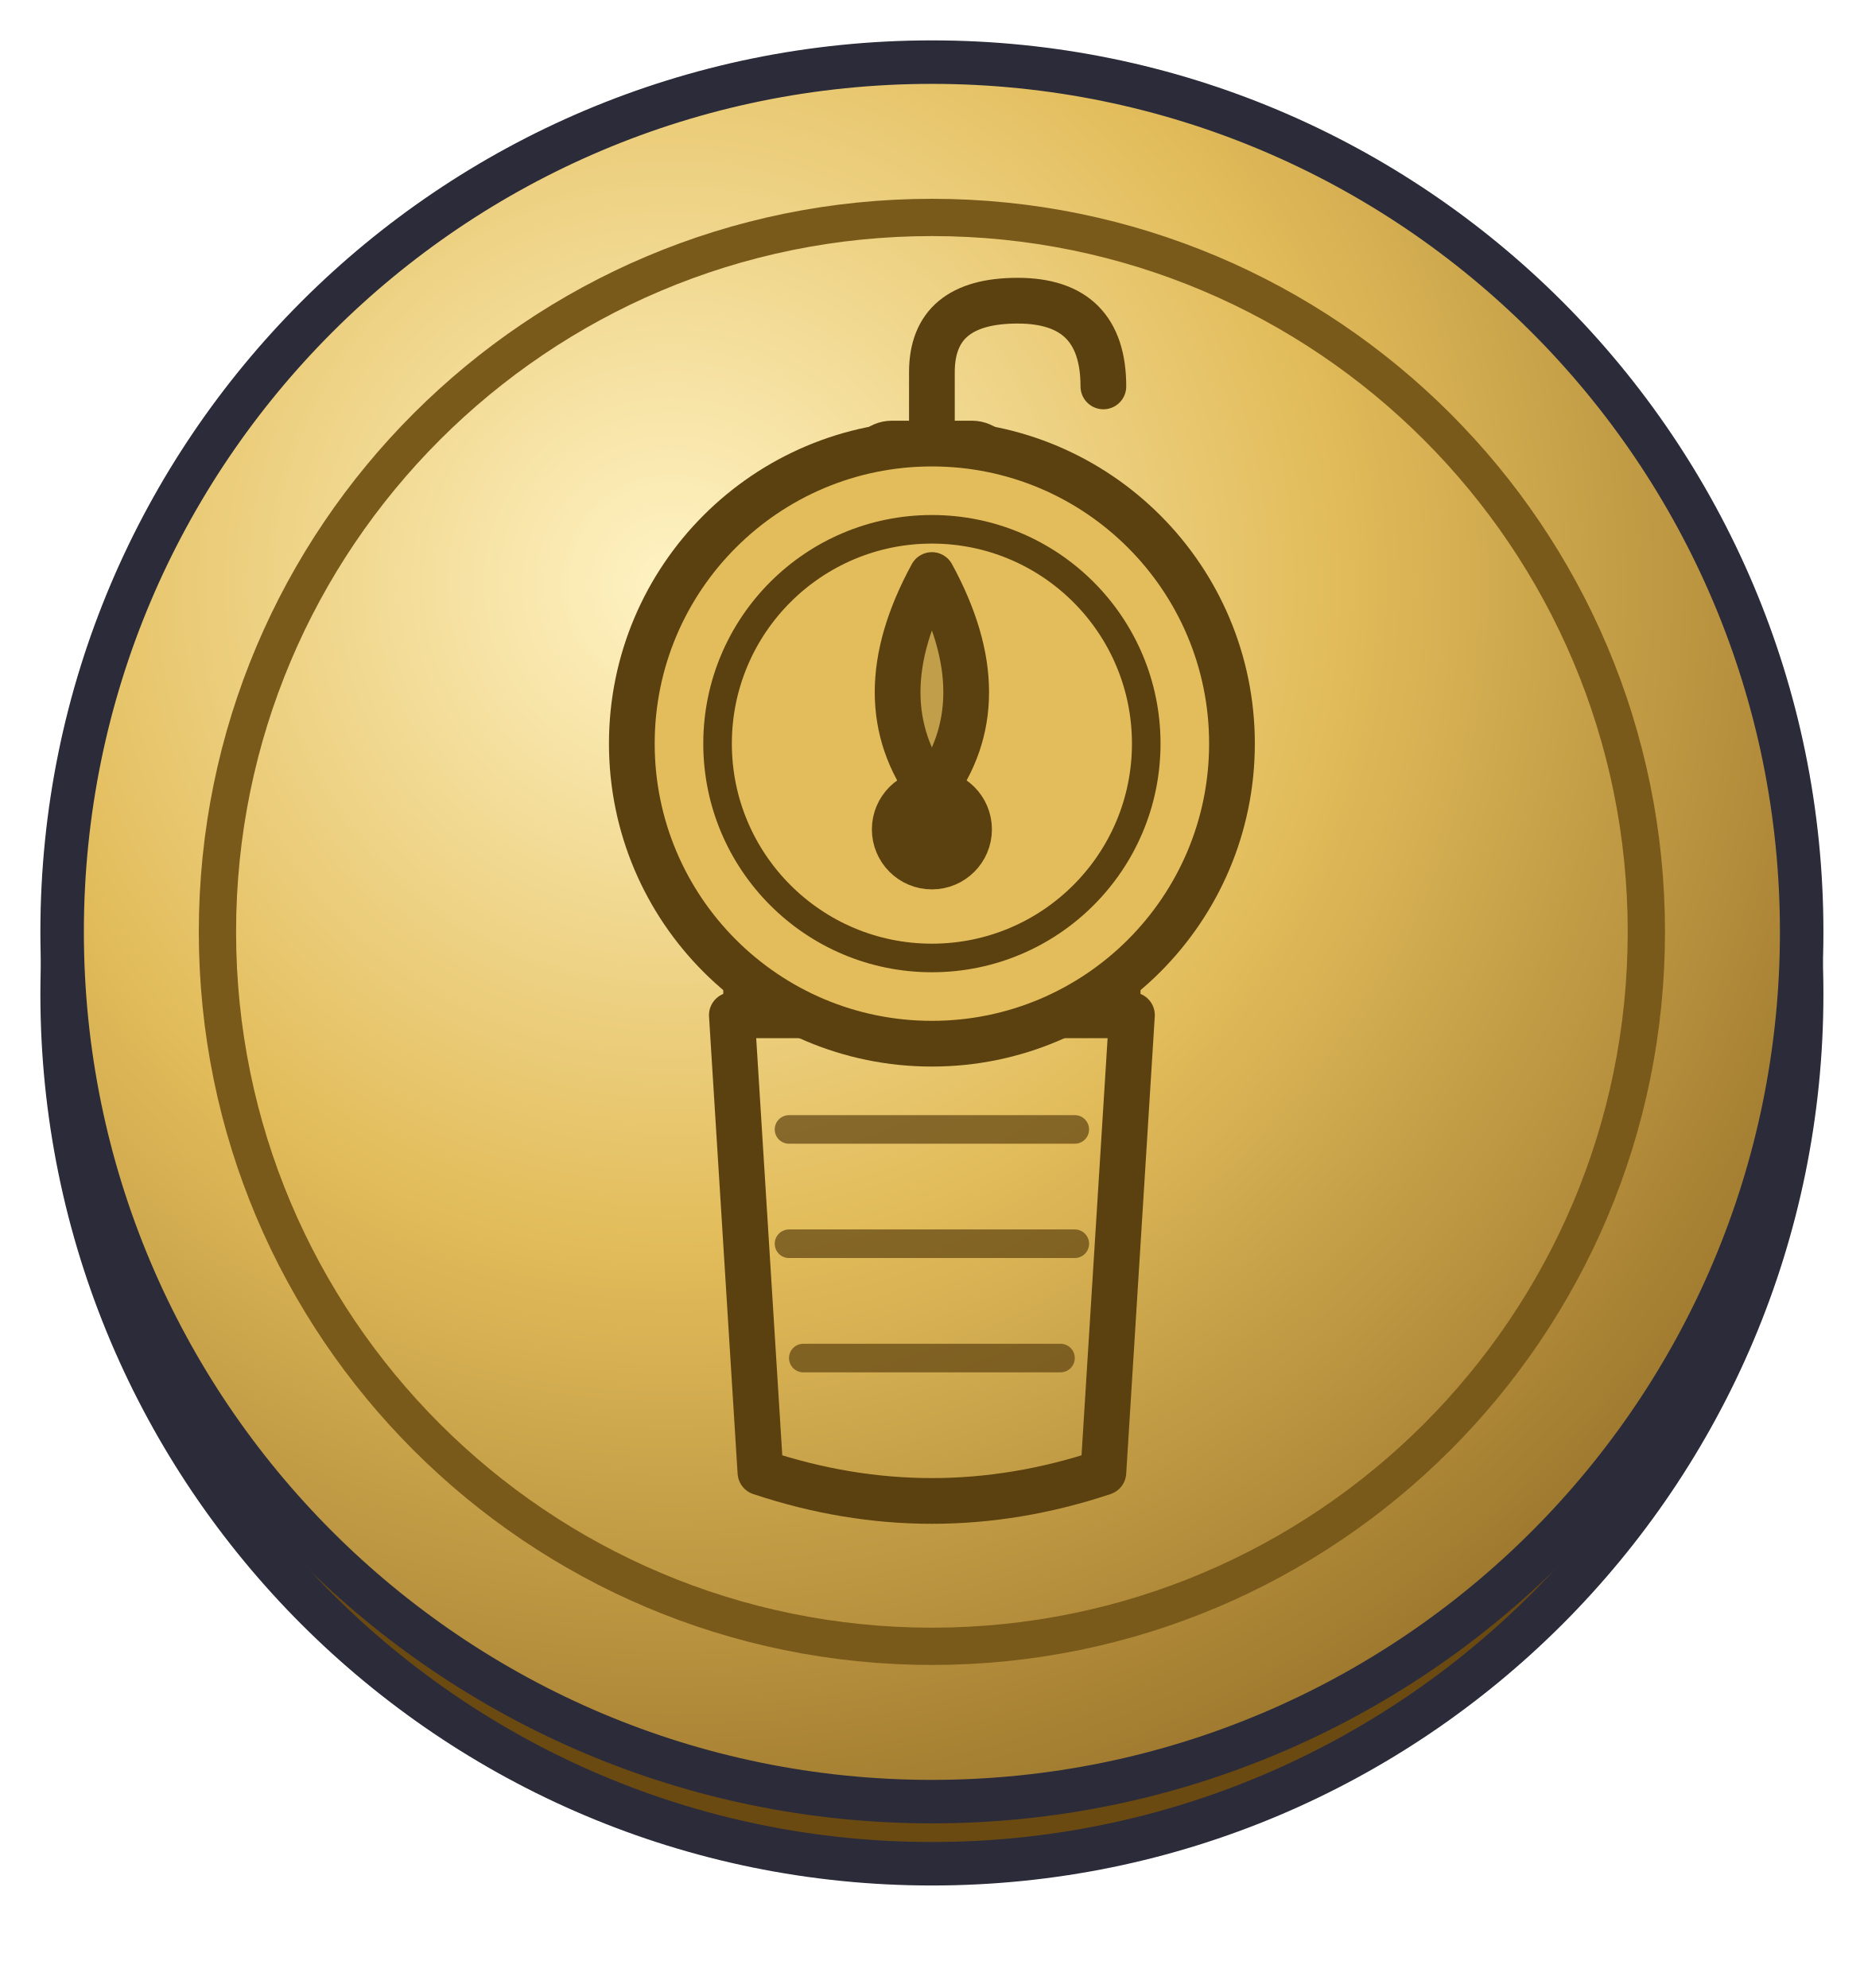
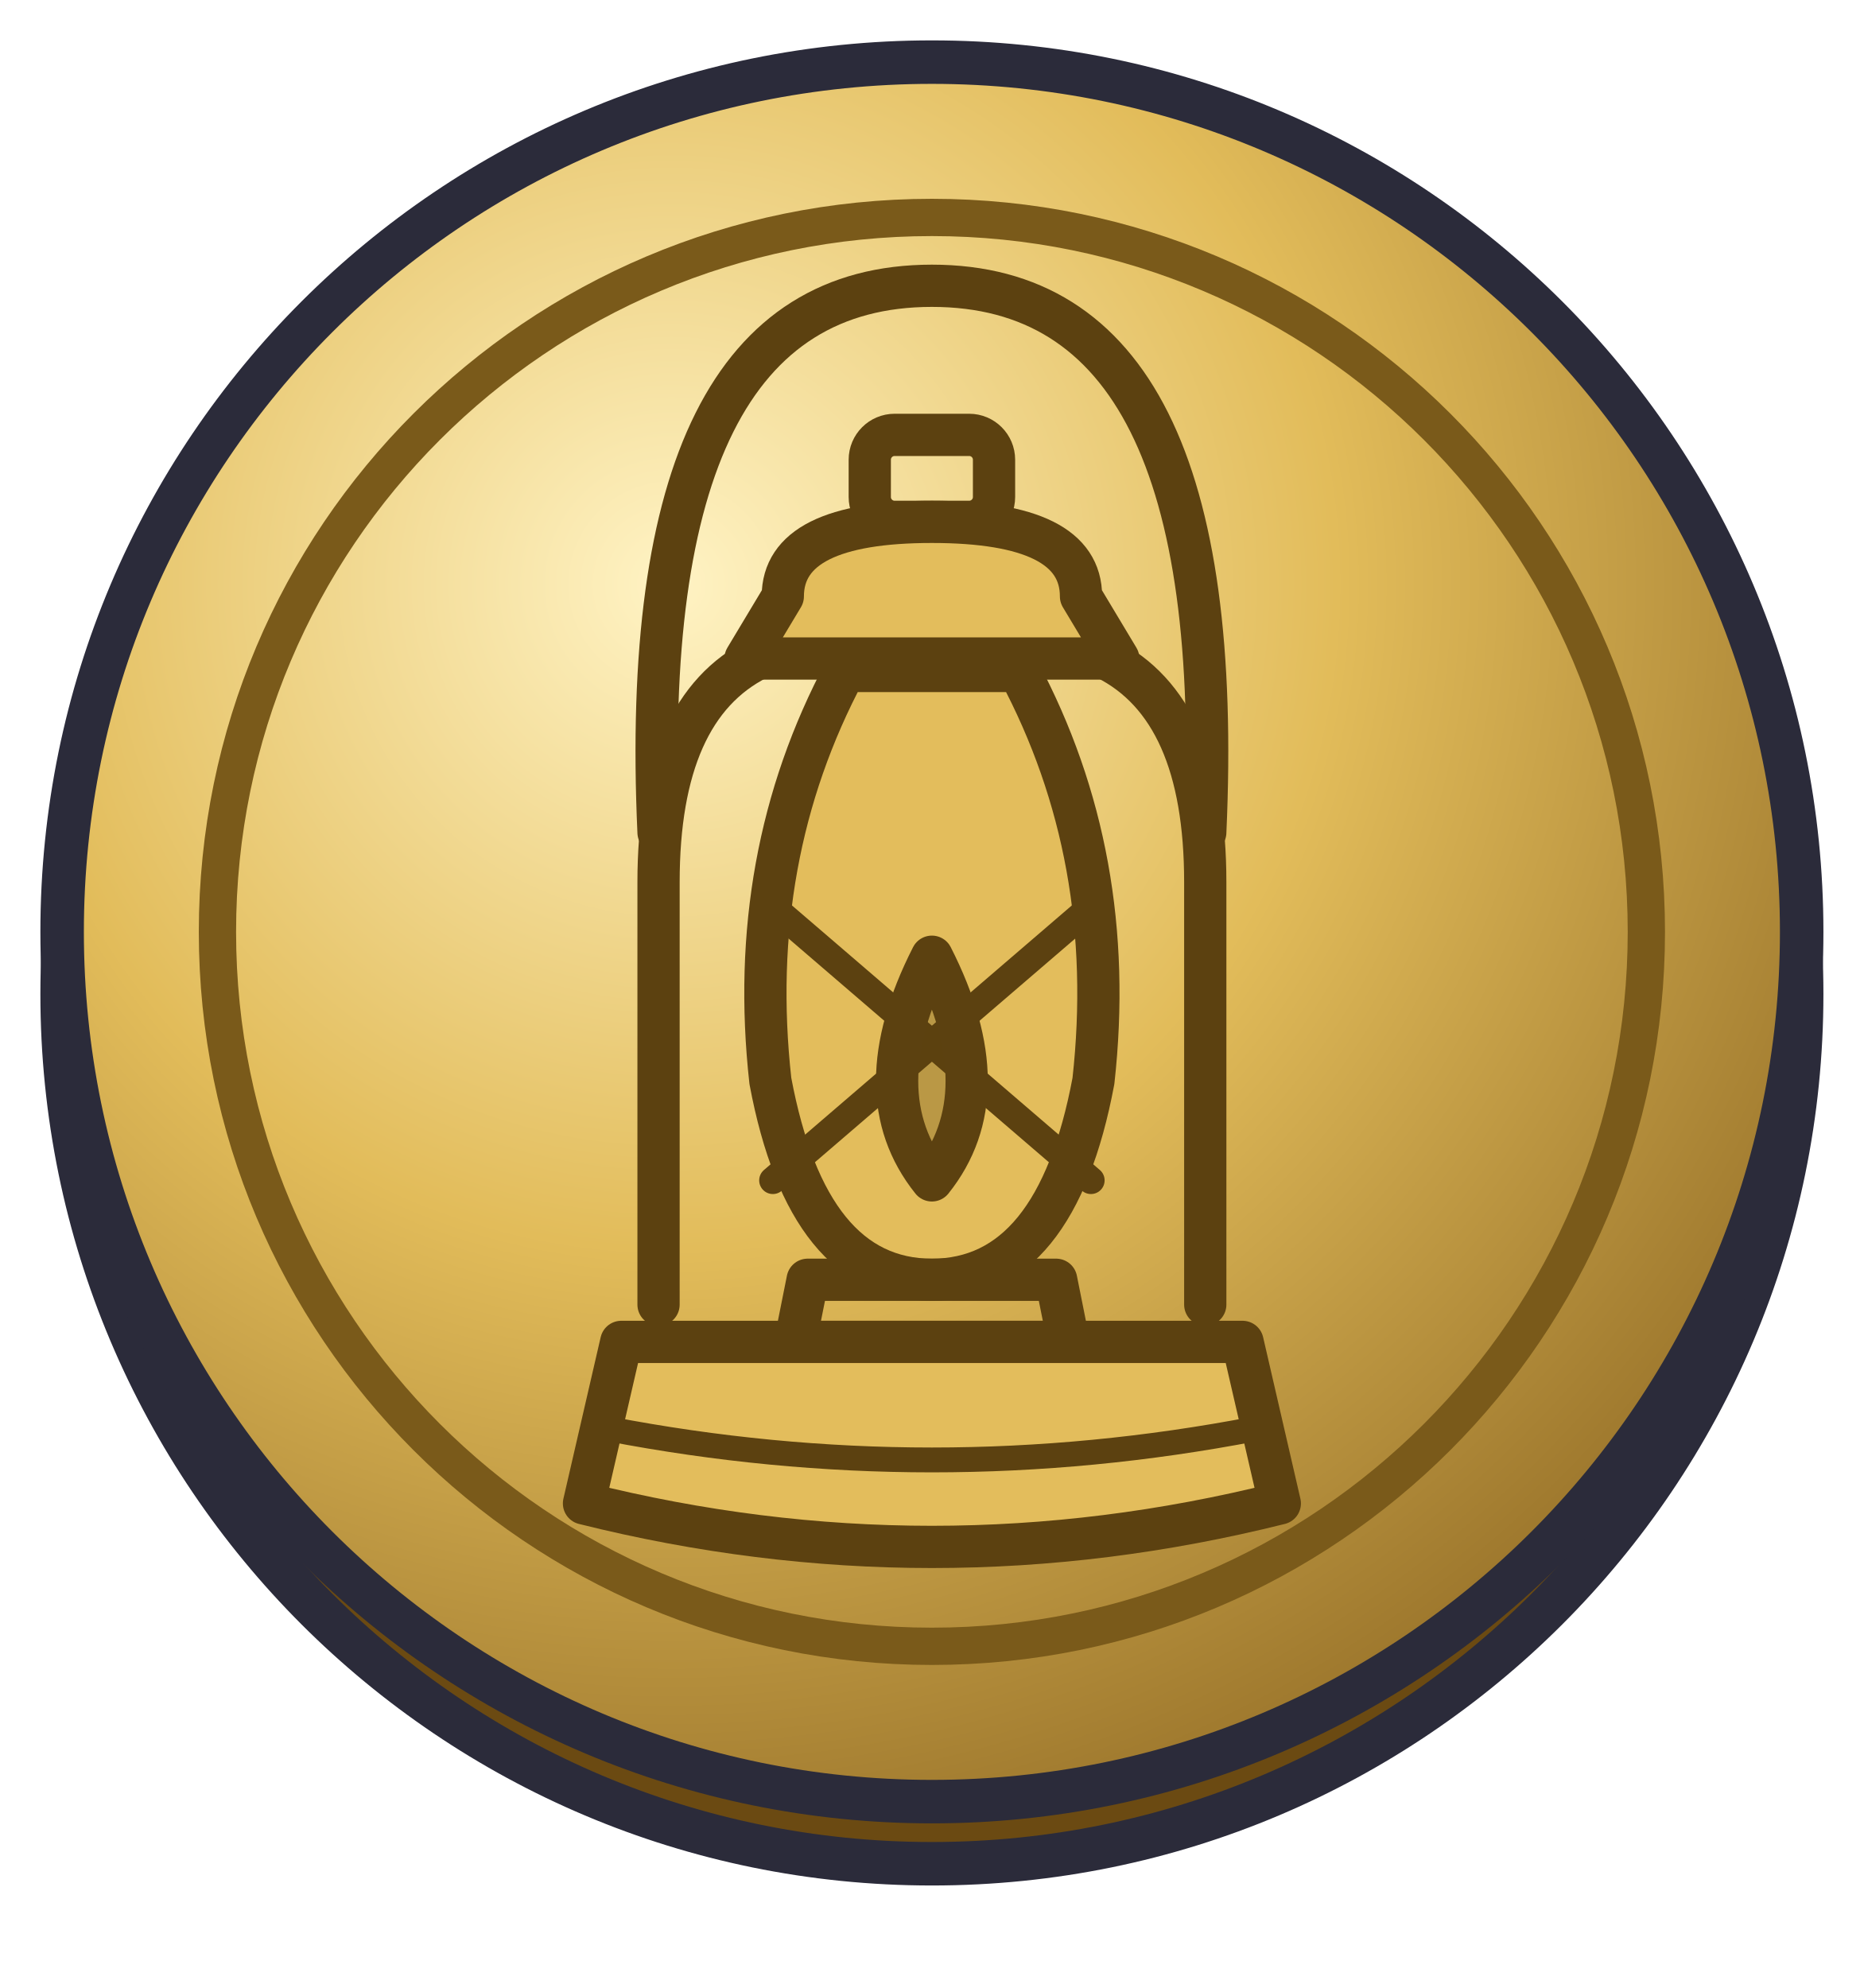
<svg xmlns="http://www.w3.org/2000/svg" viewBox="2 2 60 64" width="60" height="64">
  <defs>
    <radialGradient id="bc" cx=".35" cy=".3" r=".85">
      <stop offset="0" stop-color="#fff3c4" />
      <stop offset=".45" stop-color="#e2bc5a" />
      <stop offset="1" stop-color="#8a6420" />
    </radialGradient>
  </defs>
  <circle cx="32" cy="34" r="28" fill="#6b4a12" stroke="#2b2b3a" stroke-width="1.4" stroke-linejoin="round" />
  <circle cx="32" cy="32" r="28" fill="url(#bc)" stroke="#2b2b3a" stroke-width="1.4" stroke-linejoin="round" />
  <circle cx="32" cy="32" r="23" fill="none" stroke="#7a5a1a" stroke-width="1.2" />
-   <g fill="none" stroke="#5c4110" stroke-width="1.6" stroke-linecap="round" stroke-linejoin="round" transform="translate(32,31) scale(.92) translate(-32,-29)">
-     <path d="M32,13 L32,10.5 Q32,8 35,8 Q38,8 38,11" />
-     <rect x="29.8" y="13" width="4.4" height="3" rx=".8" />
-     <path d="M33.5,16 L33.5,14.5 L37,14.5" />
-     <rect x="24.5" y="16" width="15" height="15" rx="2" />
-     <path d="M25.5,31 L38.5,31 L38.5,33 L25.5,33 Z" />
-     <path d="M25,33 L39,33 L38,49 Q32,51 26,49 Z" />
-     <path d="M27,37 L37,37 M27,41 L37,41 M27.5,45 L36.5,45" stroke-width="1" opacity=".7" />
-     <circle cx="32" cy="23.5" r="10.5" fill="#e3bd5c" />
-     <circle cx="32" cy="23.5" r="7.5" stroke-width="1" />
-     <circle cx="32" cy="26.5" r="1.3" fill="#5c4110" />
-     <path d="M32,25.2 Q29.6,22 32,17.6 Q34.4,22 32,25.2 Z" fill="#5c4110" fill-opacity=".25" />
+   <g fill="none" stroke="#5c4110" stroke-width="1.7" stroke-linecap="round" stroke-linejoin="round" transform="translate(32,32) scale(.8) translate(-32,-31)">
+     <path d="M21,27 Q20,5 32,5 Q44,5 43,27" />
+     <rect x="29.5" y="11" width="5" height="3.5" rx="1" />
+     <path d="M26,17.5 Q26,14.5 32,14.5 Q38,14.5 38,17.5 L39.5,20 L24.5,20 Z" fill="#e3bd5c" />
+     <path d="M25,20 Q21,22 21,29 L21,46" />
+     <path d="M39,20 Q43,22 43,29 L43,46" />
+     <path d="M28.5,20.5 Q24.5,28 25.5,37 Q27,45 32,45 Q37,45 38.5,37 Q39.5,28 35.5,20.5 Z" fill="#e3bd5c" />
+     <path d="M25.6,30 L38.4,41 M38.4,30 L25.6,41" stroke-width="1.1" />
+     <path d="M32,41 Q29.2,37.5 32,32 Q34.8,37.5 32,41 Z" fill="#5c4110" fill-opacity=".3" />
+     <path d="M27,45 L37,45 L37.5,47.5 L26.5,47.5 Z" />
+     <path d="M19.5,47.5 L44.5,47.5 L46,54 Q32,57.5 18,54 Z" fill="#e3bd5c" />
+     <path d="M19,51 Q32,53.5 45,51" stroke-width="1" />
  </g>
</svg>
